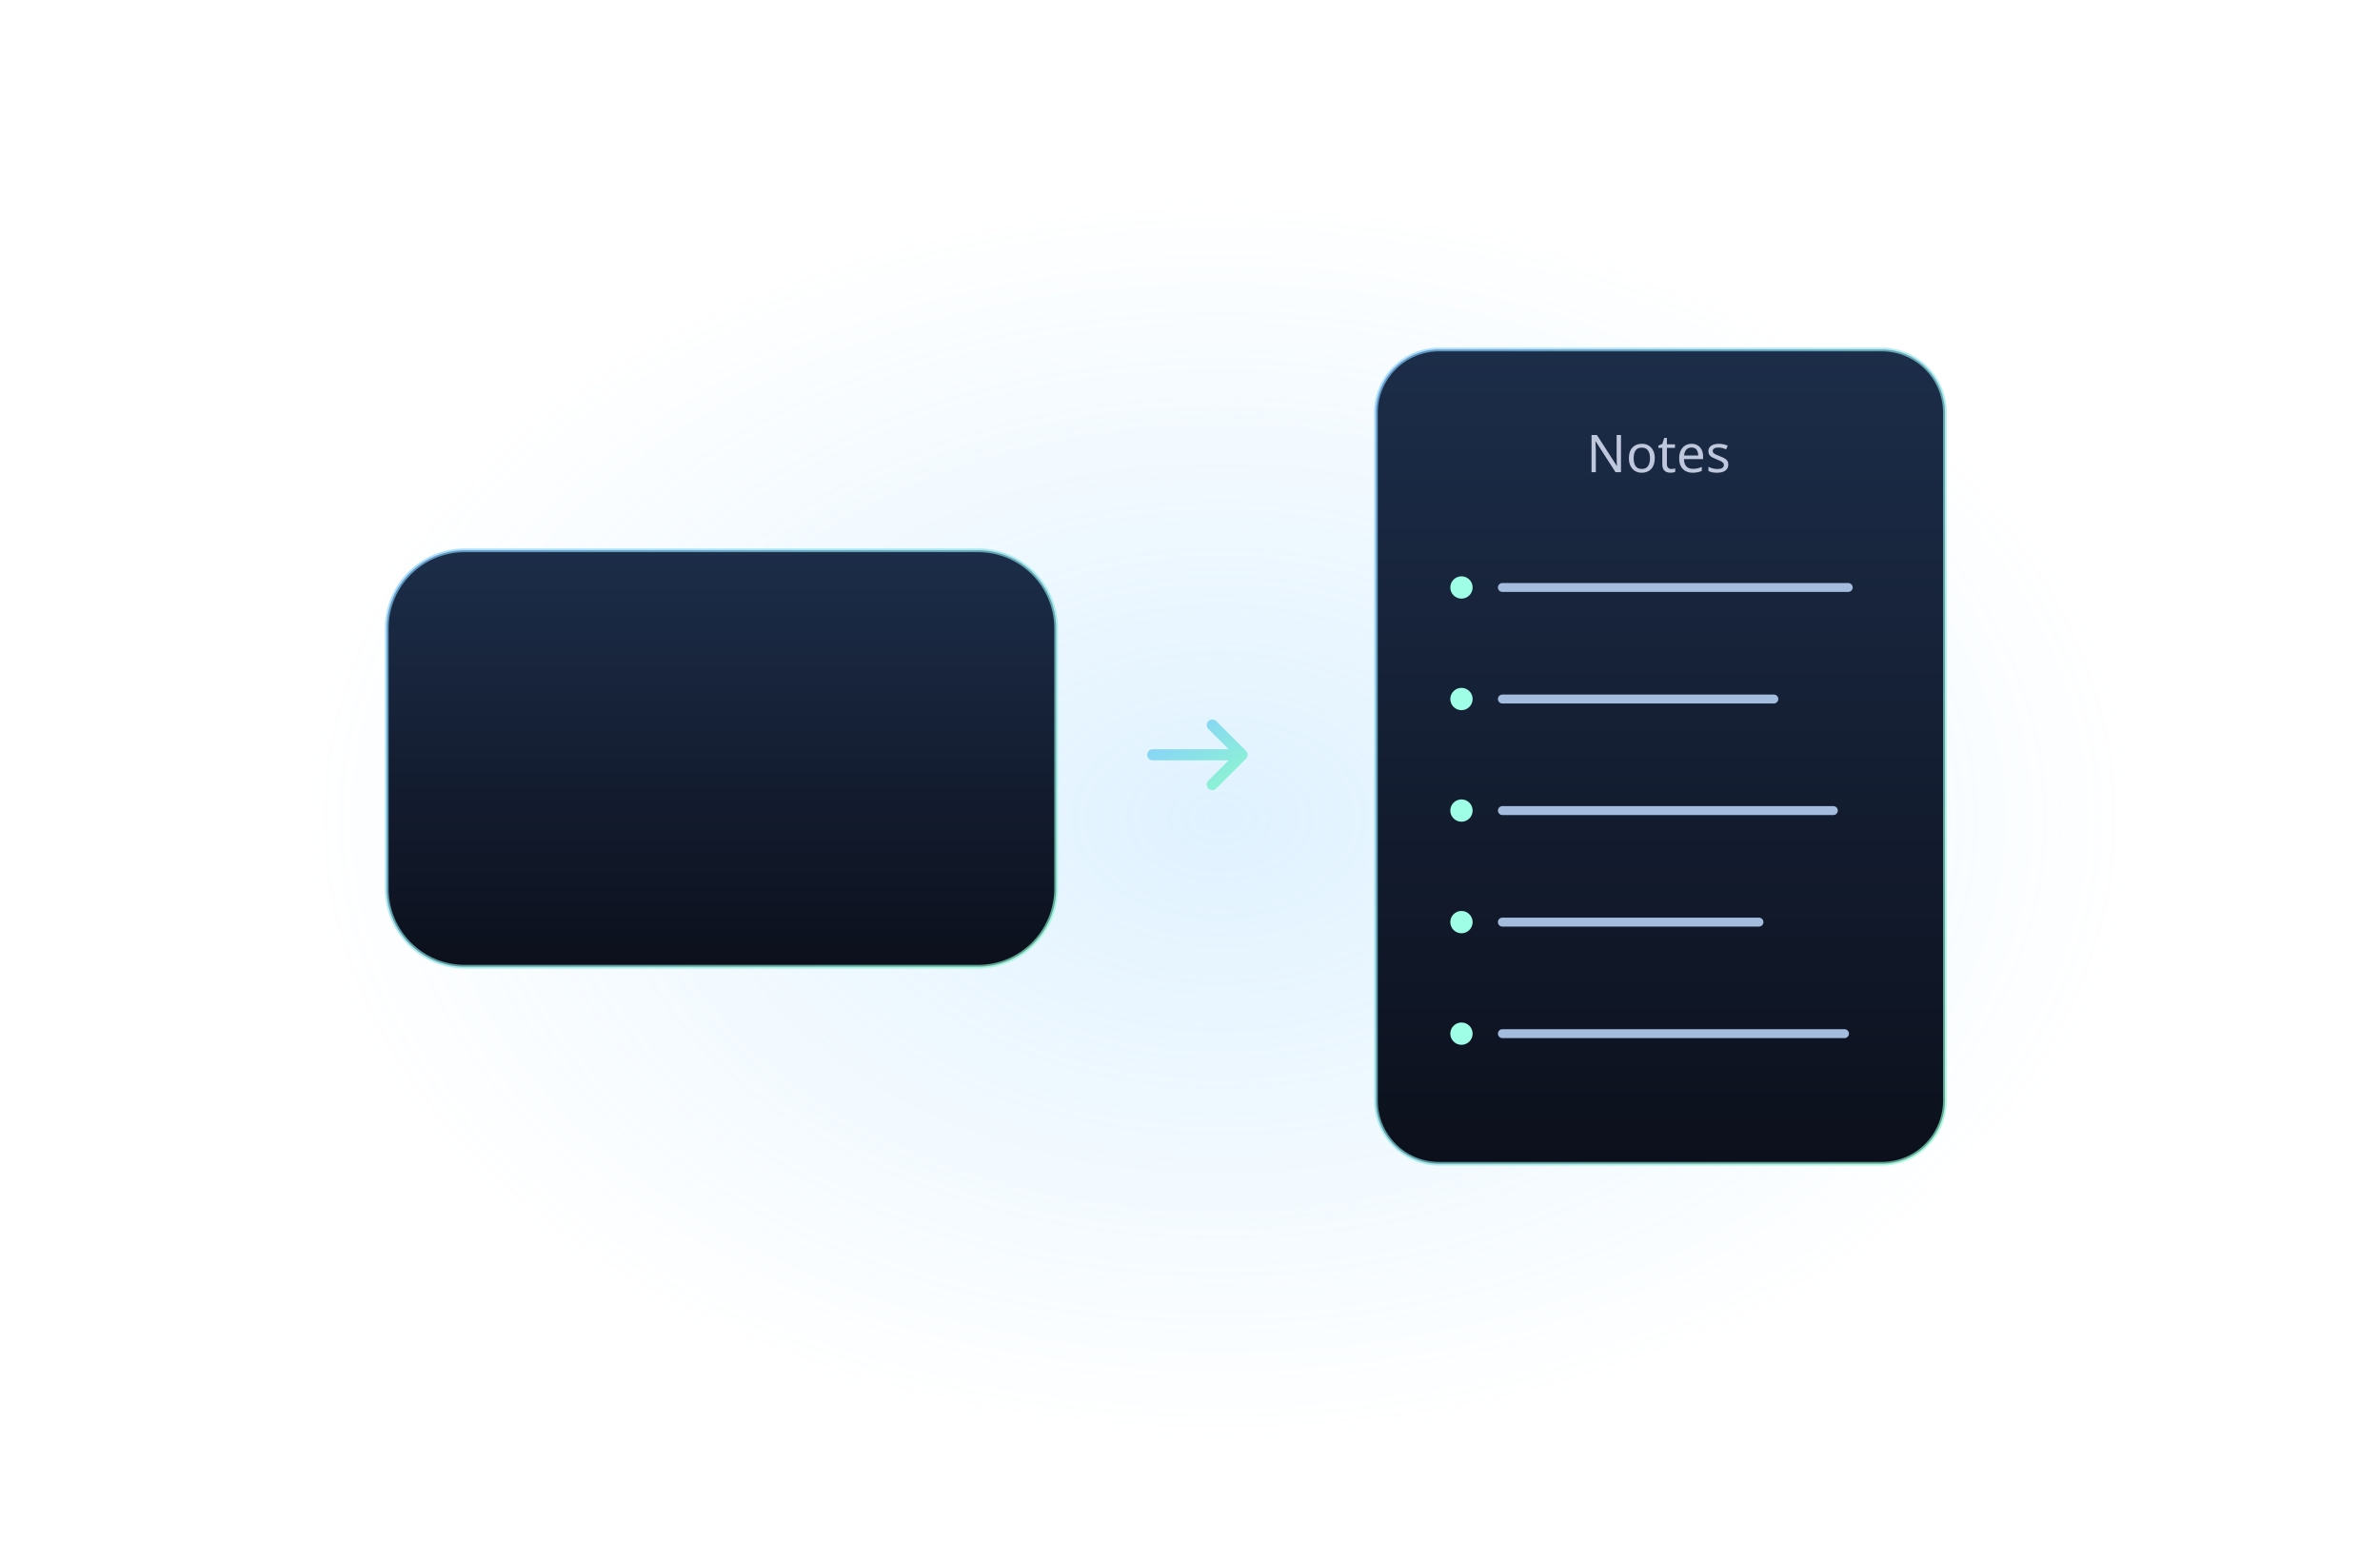
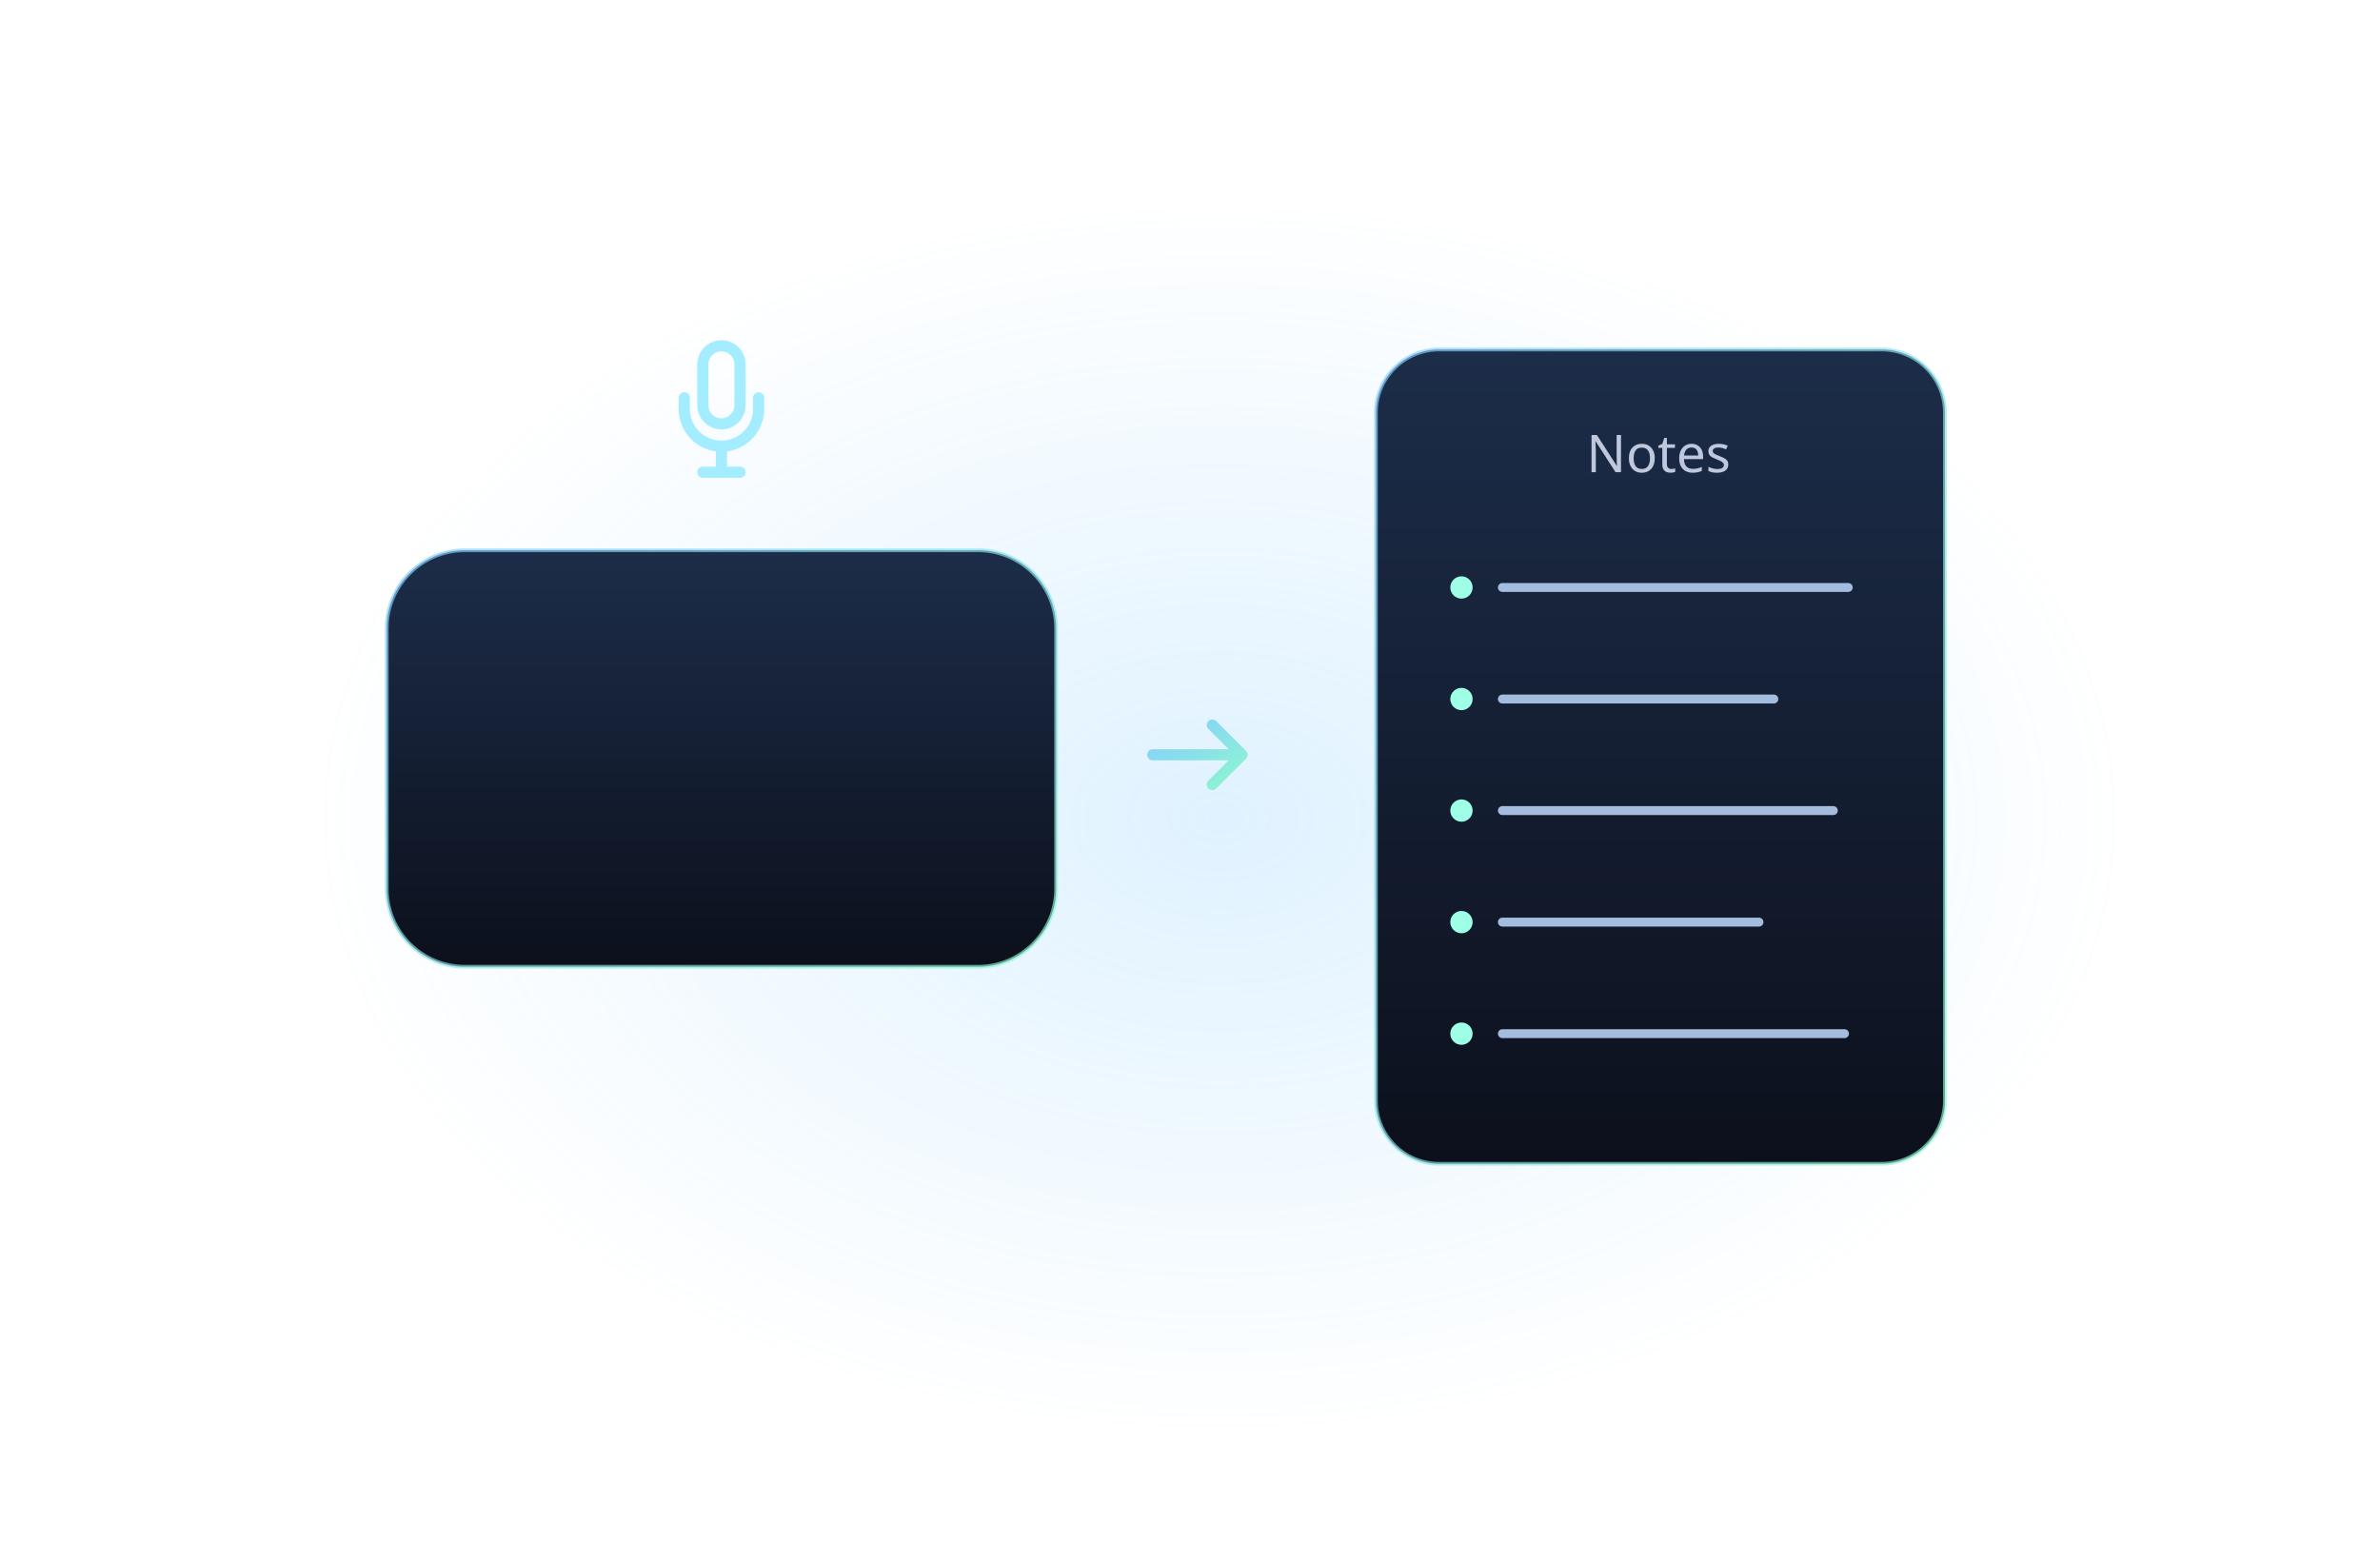
<svg xmlns="http://www.w3.org/2000/svg" viewBox="0 0 640 420" role="img" aria-labelledby="title">
  <defs>
    <linearGradient id="ink" x1="0" y1="0" x2="1" y2="1">
      <stop stop-color="#86cdff" />
      <stop offset="1" stop-color="#8df6cf" />
    </linearGradient>
    <linearGradient id="panel" x1="0" y1="0" x2="0" y2="1">
      <stop stop-color="#1c2d49" />
      <stop offset="1" stop-color="#0c101c" />
    </linearGradient>
    <radialGradient id="light">
      <stop stop-color="#86cdff" stop-opacity=".26" />
      <stop offset="1" stop-color="#86cdff" stop-opacity="0" />
    </radialGradient>
  </defs>
  <style>
  .label{font:600 18px system-ui,sans-serif;fill:#eff3ff}
  .fine{font:500 14px system-ui,sans-serif;fill:#bfc7dd}
  .pulse{stroke-dasharray:4 14;animation:flow 2.7s linear infinite}
  @keyframes flow{to{stroke-dashoffset:-36}}
  @media(prefers-reduced-motion:reduce){.pulse{animation:none}}
</style>
  <ellipse cx="328" cy="220" rx="244" ry="167" fill="url(#light)" />
+   <g fill="none" stroke="#a4ecff" stroke-width="3" stroke-linecap="round">
+     <rect x="189" y="93" width="10" height="21" rx="5" />
+     <path d="M184 107v3a10 10 0 0 0 20 0v-3m-10 13v7m-5 0h10" />
+   </g>
  <rect x="104" y="148" width="180" height="112" rx="21" fill="url(#panel)" stroke="url(#ink)" stroke-opacity=".66" opacity="1" />
  <path d="M122 197.5v15" fill="none" stroke="url(#ink)" stroke-width="3" stroke-linecap="round" stroke-linejoin="round" />
  <path d="M137 186.5v37" fill="none" stroke="url(#ink)" stroke-width="3" stroke-linecap="round" stroke-linejoin="round" />
  <path d="M152 172.5v65" fill="none" stroke="url(#ink)" stroke-width="3" stroke-linecap="round" stroke-linejoin="round" />
  <path d="M167 186.0v38" fill="none" stroke="url(#ink)" stroke-width="3" stroke-linecap="round" stroke-linejoin="round" />
  <path d="M182 166.0v78" fill="none" stroke="url(#ink)" stroke-width="3" stroke-linecap="round" stroke-linejoin="round" />
  <path d="M197 174.0v62" fill="none" stroke="url(#ink)" stroke-width="3" stroke-linecap="round" stroke-linejoin="round" />
  <path d="M212 190.0v30" fill="none" stroke="url(#ink)" stroke-width="3" stroke-linecap="round" stroke-linejoin="round" />
  <path d="M227 181.0v48" fill="none" stroke="url(#ink)" stroke-width="3" stroke-linecap="round" stroke-linejoin="round" />
  <path d="M242 193.0v24" fill="none" stroke="url(#ink)" stroke-width="3" stroke-linecap="round" stroke-linejoin="round" />
  <path d="M257 179.5v51" fill="none" stroke="url(#ink)" stroke-width="3" stroke-linecap="round" stroke-linejoin="round" />
  <path d="M310 203h24m-8-8 8 8-8 8" fill="none" stroke="url(#ink)" stroke-width="3" stroke-linecap="round" stroke-linejoin="round" />
  <rect x="370" y="94" width="153" height="219" rx="17" fill="url(#panel)" stroke="url(#ink)" stroke-opacity=".66" opacity="1" />
  <text x="446" y="127" text-anchor="middle" class="fine">Notes</text>
  <circle cx="393" cy="158" r="3" fill="#9effe6" opacity="1" />
  <path d="M404 158h93" fill="none" stroke="#a4bddf" stroke-width="2.4" stroke-linecap="round" stroke-linejoin="round" />
  <circle cx="393" cy="188" r="3" fill="#9effe6" opacity="1" />
  <path d="M404 188h73" fill="none" stroke="#a4bddf" stroke-width="2.4" stroke-linecap="round" stroke-linejoin="round" />
  <circle cx="393" cy="218" r="3" fill="#9effe6" opacity="1" />
  <path d="M404 218h89" fill="none" stroke="#a4bddf" stroke-width="2.4" stroke-linecap="round" stroke-linejoin="round" />
  <circle cx="393" cy="248" r="3" fill="#9effe6" opacity="1" />
  <path d="M404 248h69" fill="none" stroke="#a4bddf" stroke-width="2.4" stroke-linecap="round" stroke-linejoin="round" />
  <circle cx="393" cy="278" r="3" fill="#9effe6" opacity="1" />
  <path d="M404 278h92" fill="none" stroke="#a4bddf" stroke-width="2.4" stroke-linecap="round" stroke-linejoin="round" />
</svg>
